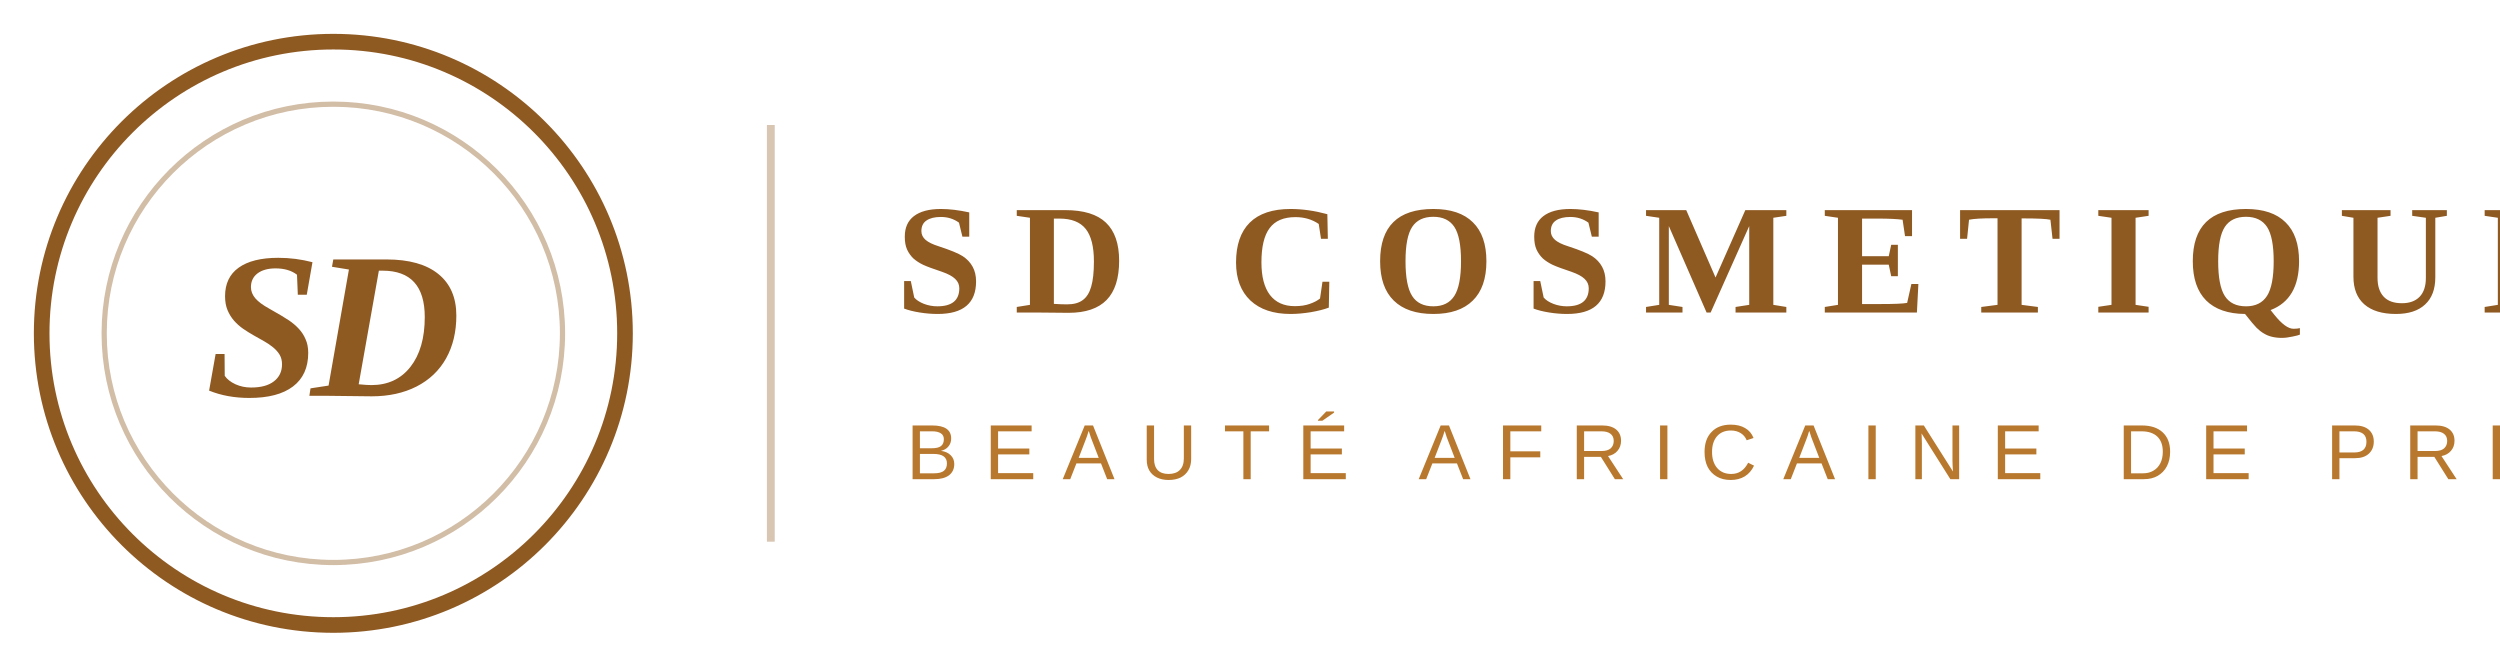
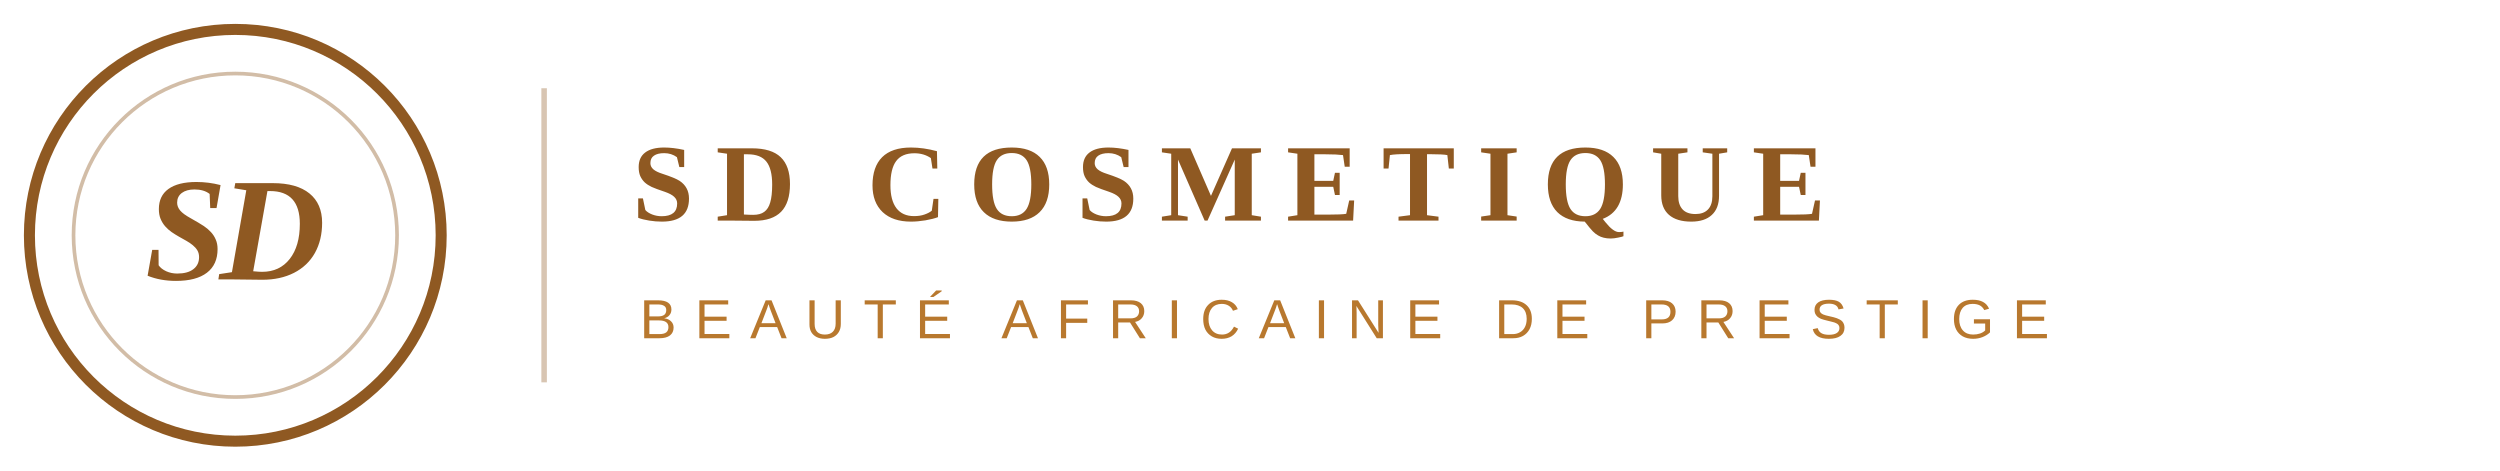
- <svg xmlns="http://www.w3.org/2000/svg" viewBox="0 0 240 64" fill="none">
+ <svg xmlns="http://www.w3.org/2000/svg" viewBox="0 0 340 64" fill="none">
  <circle cx="32" cy="32" r="28" stroke="#8F5922" stroke-width="1.5" />
  <circle cx="32" cy="32" r="22" stroke="#8F5922" stroke-width="0.5" opacity="0.4" />
  <text x="32" y="38" text-anchor="middle" font-family="Georgia, 'Times New Roman', serif" font-size="20" font-weight="600" font-style="italic" fill="#8F5922" letter-spacing="-1">SD</text>
  <line x1="74" y1="12" x2="74" y2="52" stroke="#8F5922" stroke-width="0.75" opacity="0.35" />
  <text x="86" y="30" font-family="Georgia, 'Times New Roman', serif" font-size="15" font-weight="600" fill="#8F5922" letter-spacing="3">SD COSMETIQUE</text>
  <text x="87" y="46" font-family="Arial, Helvetica, sans-serif" font-size="7.5" font-weight="400" fill="#B8782E" letter-spacing="2.5">BEAUTÉ AFRICAINE DE PRESTIGE</text>
</svg>
